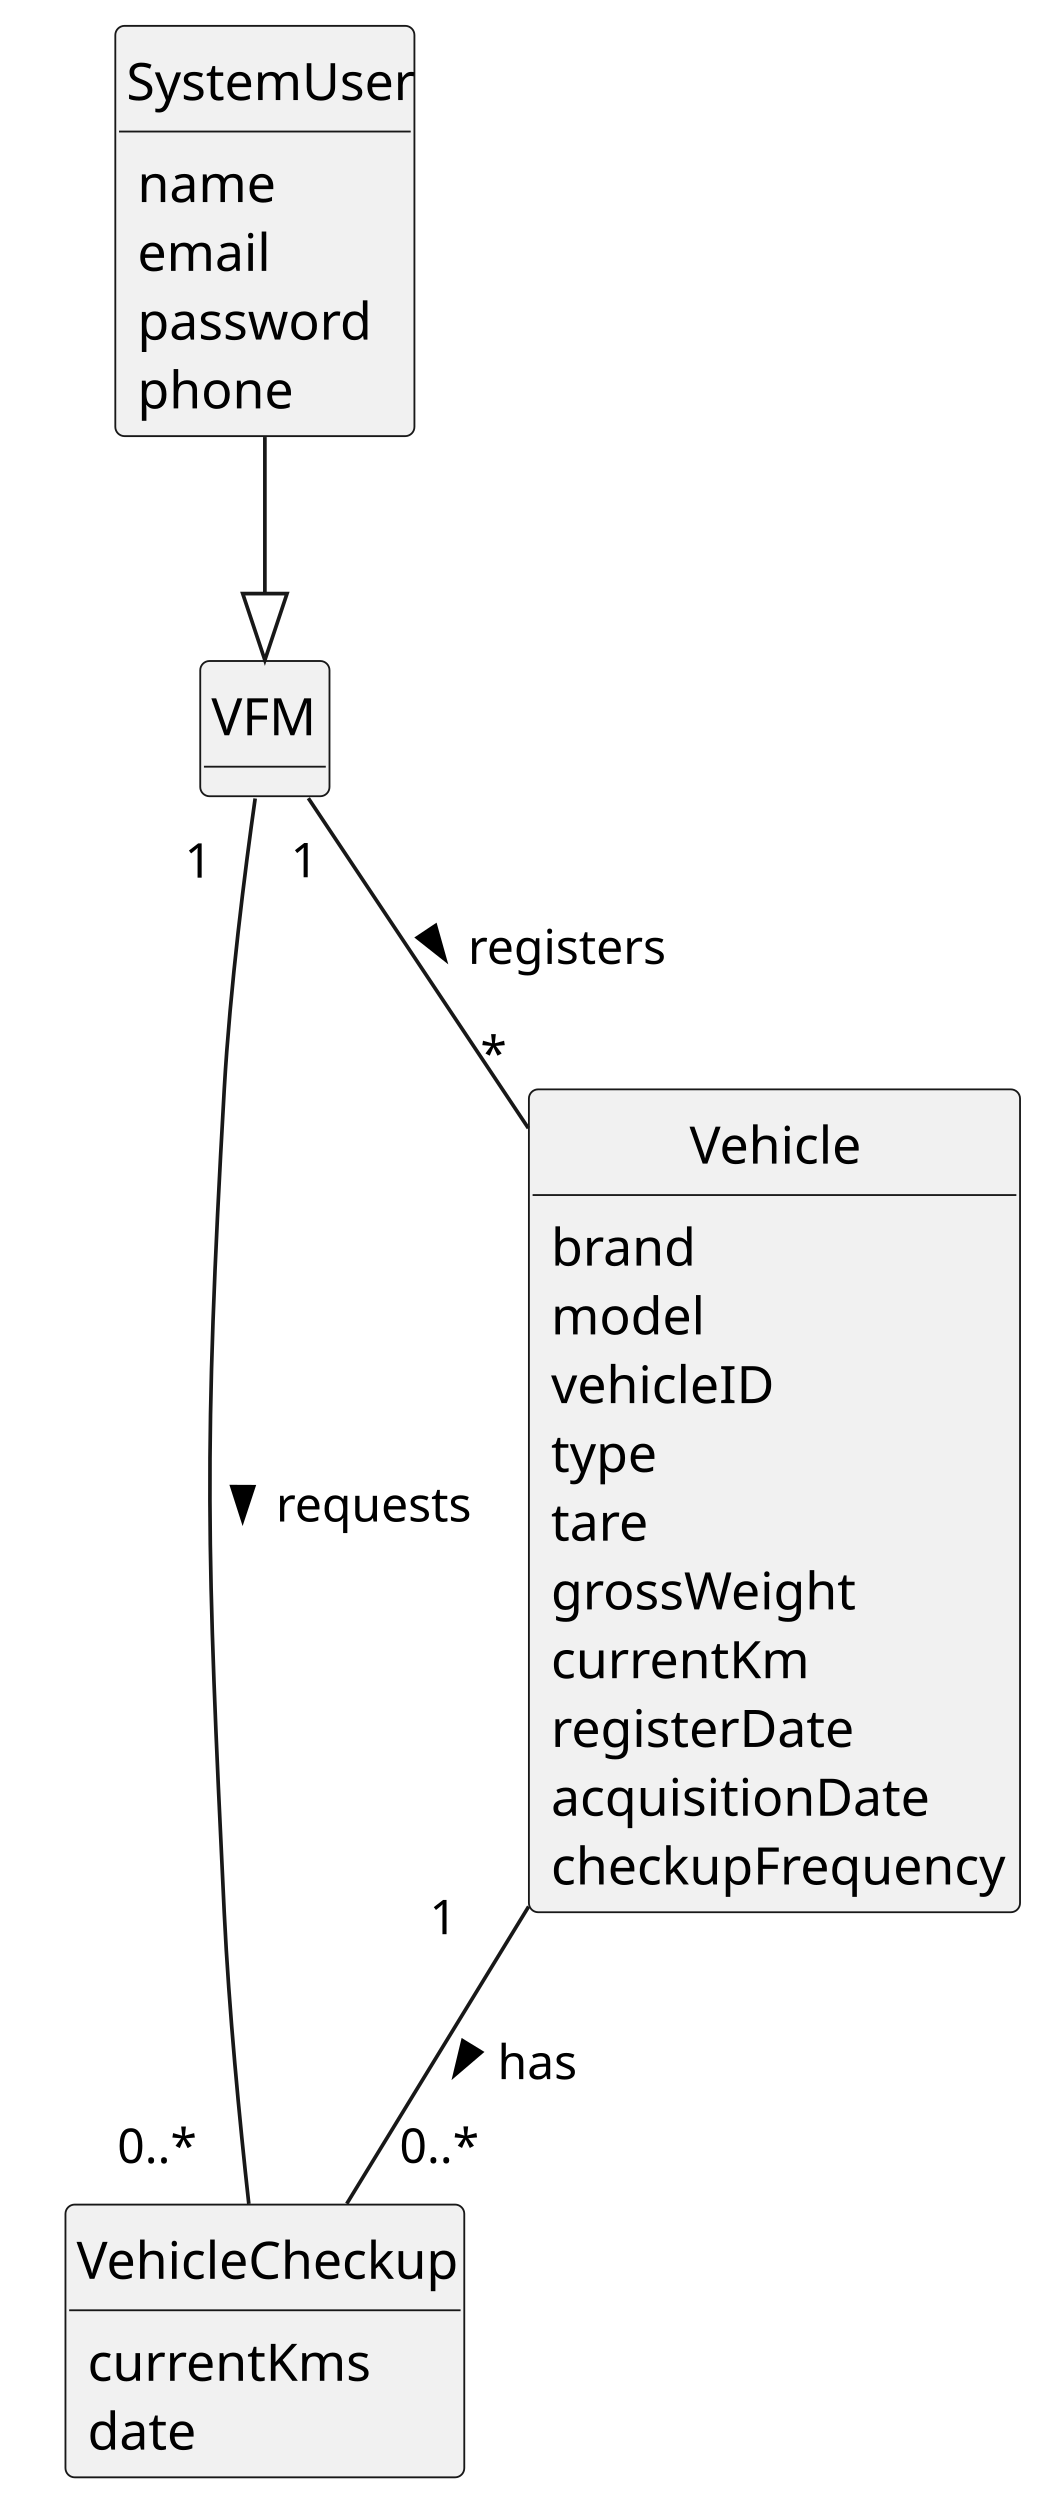
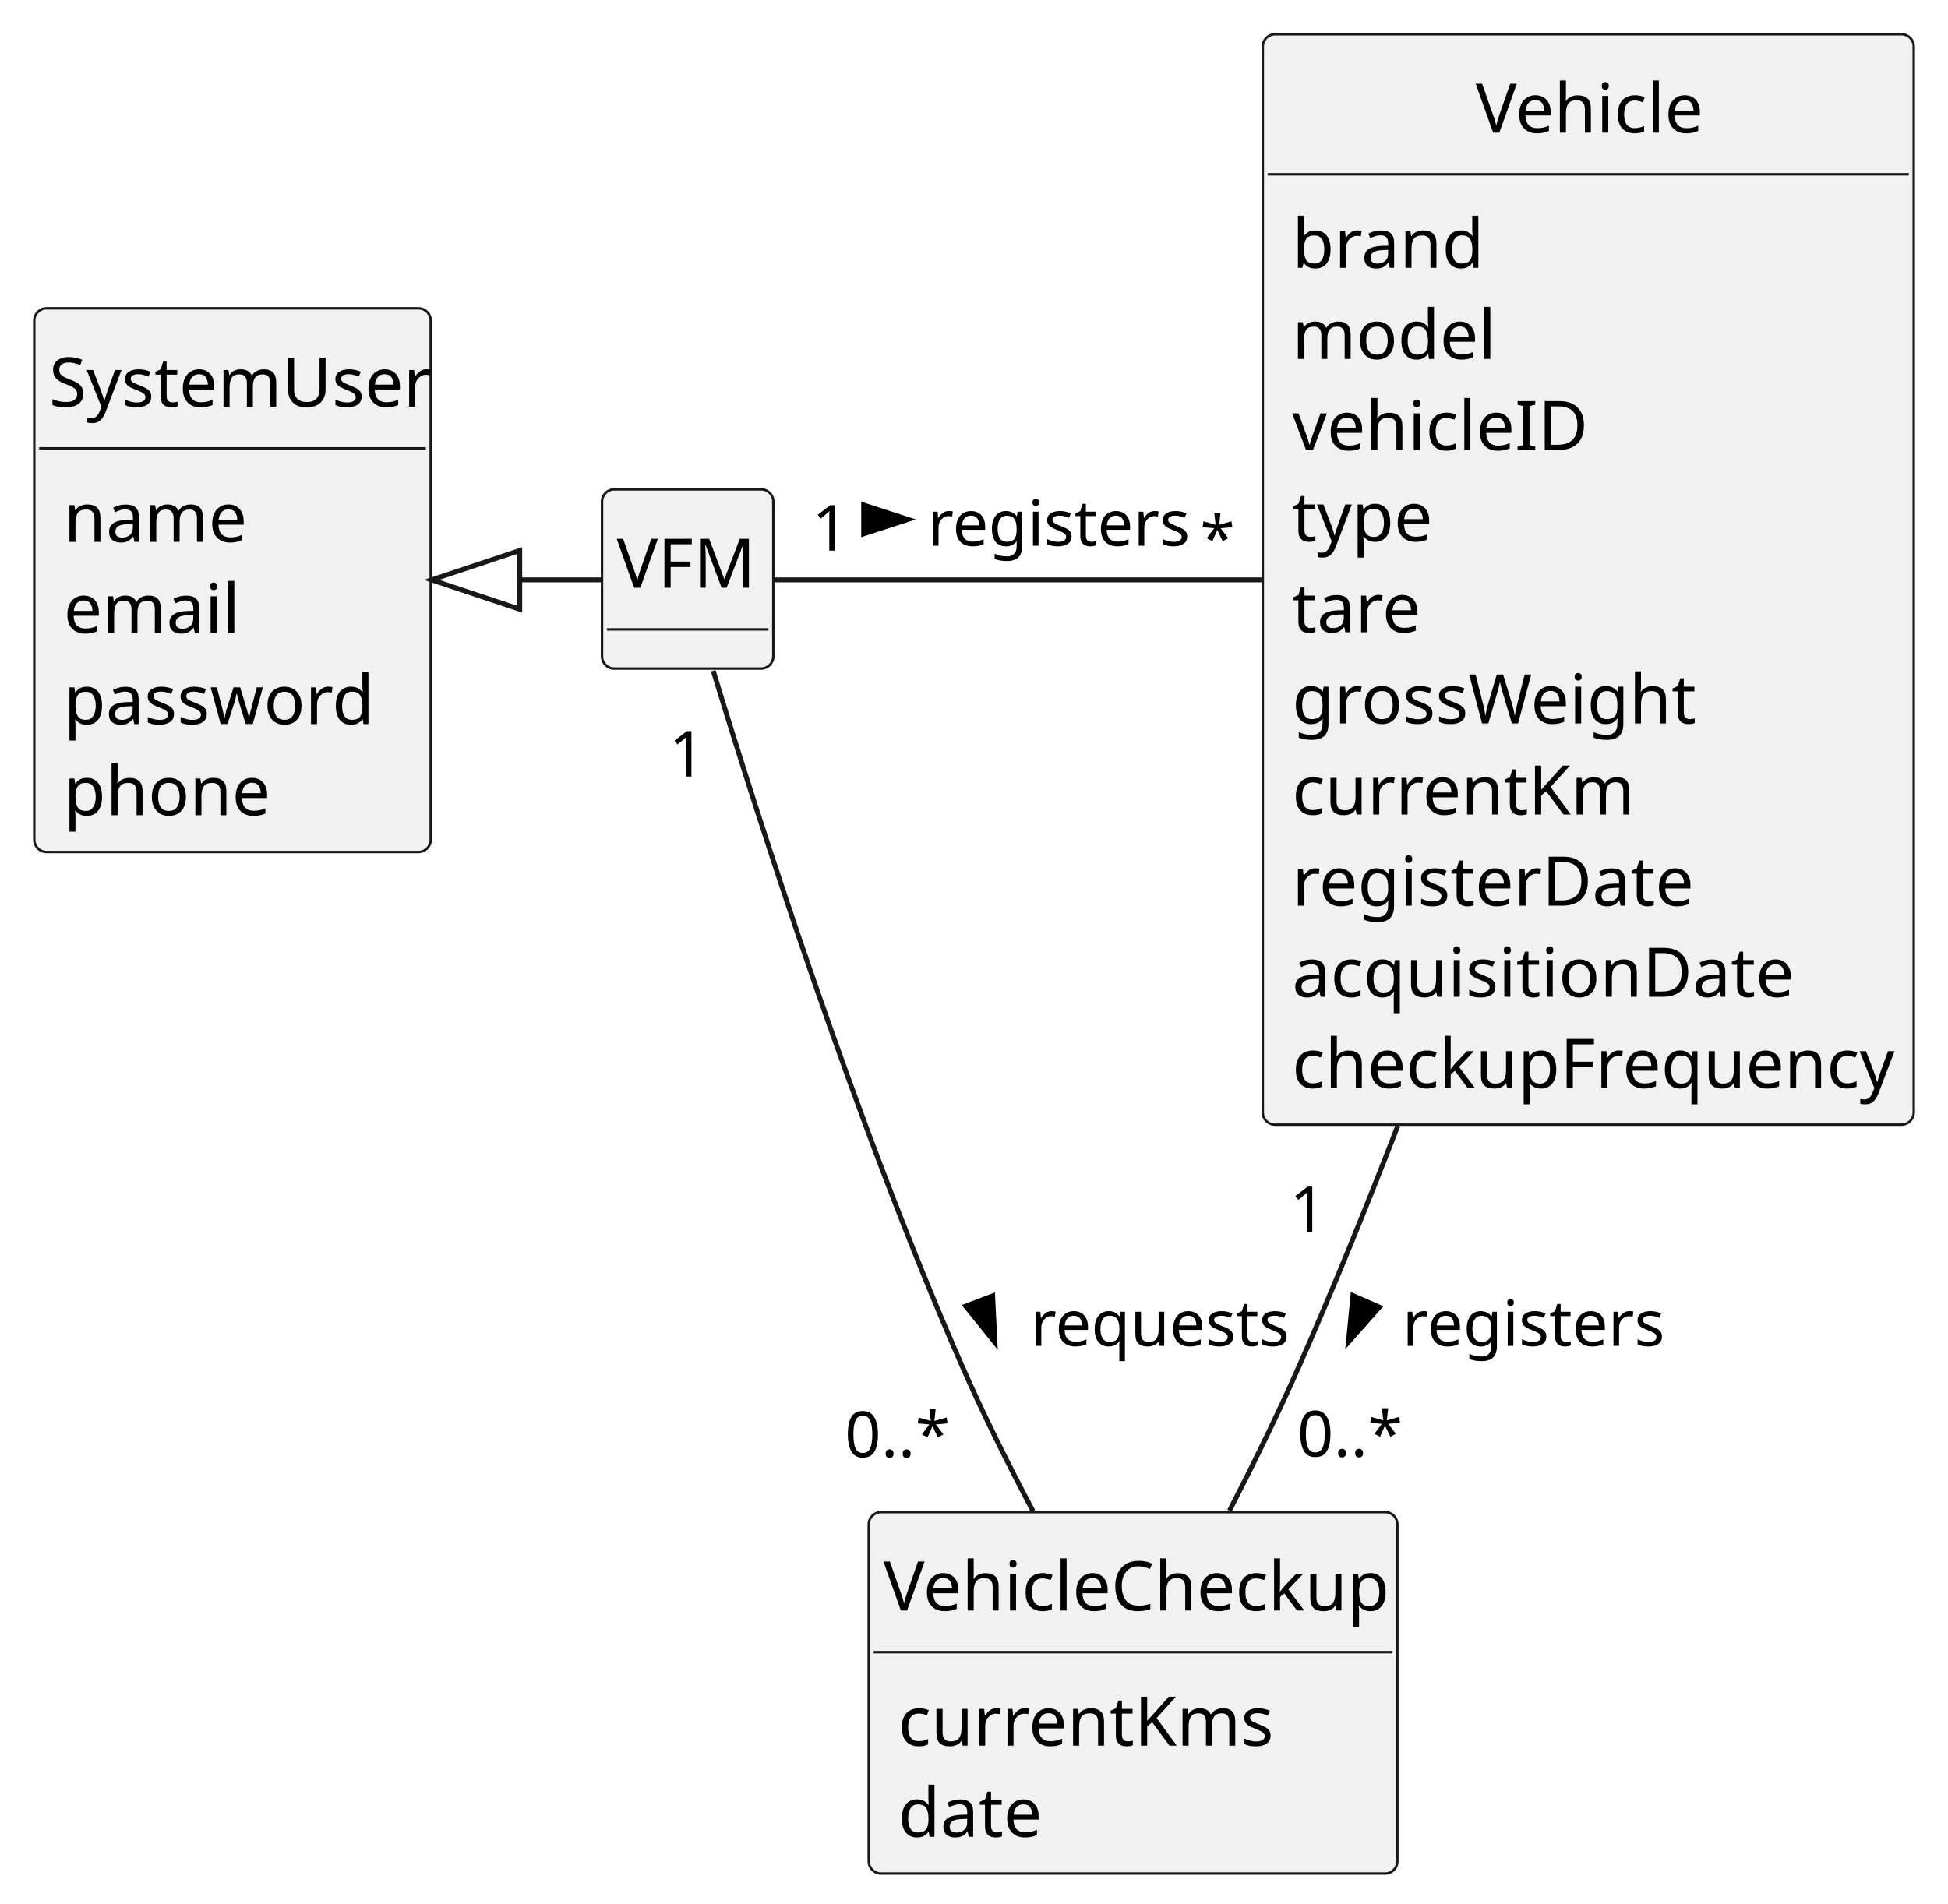
- <svg xmlns="http://www.w3.org/2000/svg" contentStyleType="text/css" height="677px" preserveAspectRatio="none" style="width:283px;height:677px;background:#FFFFFF;" version="1.1" viewBox="0 0 283 677" width="283px" zoomAndPan="magnify">
+ <svg xmlns="http://www.w3.org/2000/svg" contentStyleType="text/css" height="389px" preserveAspectRatio="none" style="width:398px;height:389px;background:#FFFFFF;" version="1.1" viewBox="0 0 398 389" width="398px" zoomAndPan="magnify">
  <defs />
  <g>
    <g id="elem_SystemUser">
-       <rect codeLine="13" fill="#F1F1F1" height="111.106" id="SystemUser" rx="2.5" ry="2.5" style="stroke:#181818;stroke-width:0.5;" width="81" x="31.227" y="7" />
-       <text fill="#000000" font-family="sans-serif" font-size="14" lengthAdjust="spacing" textLength="75" x="34.227" y="27.107">SystemUser</text>
-       <line style="stroke:#181818;stroke-width:0.5;" x1="32.227" x2="111.227" y1="35.621" y2="35.621" />
-       <text fill="#000000" font-family="sans-serif" font-size="14" lengthAdjust="spacing" textLength="35" x="37.227" y="54.728">name</text>
-       <text fill="#000000" font-family="sans-serif" font-size="14" lengthAdjust="spacing" textLength="33" x="37.227" y="73.35">email</text>
-       <text fill="#000000" font-family="sans-serif" font-size="14" lengthAdjust="spacing" textLength="60" x="37.227" y="91.971">password</text>
-       <text fill="#000000" font-family="sans-serif" font-size="14" lengthAdjust="spacing" textLength="40" x="37.227" y="110.592">phone</text>
+       <rect codeLine="13" fill="#F1F1F1" height="111.106" id="SystemUser" rx="2.5" ry="2.5" style="stroke:#181818;stroke-width:0.5;" width="81" x="7" y="63" />
+       <text fill="#000000" font-family="sans-serif" font-size="14" lengthAdjust="spacing" textLength="75" x="10" y="83.107">SystemUser</text>
+       <line style="stroke:#181818;stroke-width:0.5;" x1="8" x2="87" y1="91.621" y2="91.621" />
+       <text fill="#000000" font-family="sans-serif" font-size="14" lengthAdjust="spacing" textLength="35" x="13" y="110.728">name</text>
+       <text fill="#000000" font-family="sans-serif" font-size="14" lengthAdjust="spacing" textLength="33" x="13" y="129.35">email</text>
+       <text fill="#000000" font-family="sans-serif" font-size="14" lengthAdjust="spacing" textLength="60" x="13" y="147.971">password</text>
+       <text fill="#000000" font-family="sans-serif" font-size="14" lengthAdjust="spacing" textLength="40" x="13" y="166.592">phone</text>
    </g>
    <g id="elem_VFM">
-       <rect codeLine="20" fill="#F1F1F1" height="36.621" id="VFM" rx="2.5" ry="2.5" style="stroke:#181818;stroke-width:0.5;" width="35" x="54.227" y="179" />
-       <text fill="#000000" font-family="sans-serif" font-size="14" lengthAdjust="spacing" textLength="29" x="57.227" y="199.107">VFM</text>
-       <line style="stroke:#181818;stroke-width:0.5;" x1="55.227" x2="88.227" y1="207.621" y2="207.621" />
+       <rect codeLine="20" fill="#F1F1F1" height="36.621" id="VFM" rx="2.5" ry="2.5" style="stroke:#181818;stroke-width:0.5;" width="35" x="123" y="100" />
+       <text fill="#000000" font-family="sans-serif" font-size="14" lengthAdjust="spacing" textLength="29" x="126" y="120.107">VFM</text>
+       <line style="stroke:#181818;stroke-width:0.5;" x1="124" x2="157" y1="128.621" y2="128.621" />
    </g>
    <g id="elem_VehicleCheckup">
-       <rect codeLine="24" fill="#F1F1F1" height="73.863" id="VehicleCheckup" rx="2.5" ry="2.5" style="stroke:#181818;stroke-width:0.5;" width="108" x="17.727" y="597" />
-       <text fill="#000000" font-family="sans-serif" font-size="14" lengthAdjust="spacing" textLength="102" x="20.727" y="617.107">VehicleCheckup</text>
-       <line style="stroke:#181818;stroke-width:0.5;" x1="18.727" x2="124.727" y1="625.621" y2="625.621" />
-       <text fill="#000000" font-family="sans-serif" font-size="14" lengthAdjust="spacing" textLength="72" x="23.727" y="644.729">currentKms</text>
-       <text fill="#000000" font-family="sans-serif" font-size="14" lengthAdjust="spacing" textLength="28" x="23.727" y="663.35">date</text>
+       <rect codeLine="24" fill="#F1F1F1" height="73.863" id="VehicleCheckup" rx="2.5" ry="2.5" style="stroke:#181818;stroke-width:0.5;" width="108" x="177.5" y="309" />
+       <text fill="#000000" font-family="sans-serif" font-size="14" lengthAdjust="spacing" textLength="102" x="180.5" y="329.107">VehicleCheckup</text>
+       <line style="stroke:#181818;stroke-width:0.5;" x1="178.5" x2="284.5" y1="337.621" y2="337.621" />
+       <text fill="#000000" font-family="sans-serif" font-size="14" lengthAdjust="spacing" textLength="72" x="183.5" y="356.728">currentKms</text>
+       <text fill="#000000" font-family="sans-serif" font-size="14" lengthAdjust="spacing" textLength="28" x="183.5" y="375.35">date</text>
    </g>
    <g id="elem_Vehicle">
-       <rect codeLine="31" fill="#F1F1F1" height="222.832" id="Vehicle" rx="2.5" ry="2.5" style="stroke:#181818;stroke-width:0.5;" width="133" x="143.227" y="295" />
-       <text fill="#000000" font-family="sans-serif" font-size="14" lengthAdjust="spacing" textLength="46" x="186.727" y="315.107">Vehicle</text>
-       <line style="stroke:#181818;stroke-width:0.5;" x1="144.227" x2="275.227" y1="323.621" y2="323.621" />
-       <text fill="#000000" font-family="sans-serif" font-size="14" lengthAdjust="spacing" textLength="37" x="149.227" y="342.728">brand</text>
-       <text fill="#000000" font-family="sans-serif" font-size="14" lengthAdjust="spacing" textLength="38" x="149.227" y="361.35">model</text>
-       <text fill="#000000" font-family="sans-serif" font-size="14" lengthAdjust="spacing" textLength="57" x="149.227" y="379.971">vehicleID</text>
-       <text fill="#000000" font-family="sans-serif" font-size="14" lengthAdjust="spacing" textLength="27" x="149.227" y="398.592">type</text>
-       <text fill="#000000" font-family="sans-serif" font-size="14" lengthAdjust="spacing" textLength="25" x="149.227" y="417.213">tare</text>
-       <text fill="#000000" font-family="sans-serif" font-size="14" lengthAdjust="spacing" textLength="79" x="149.227" y="435.834">grossWeight</text>
-       <text fill="#000000" font-family="sans-serif" font-size="14" lengthAdjust="spacing" textLength="65" x="149.227" y="454.455">currentKm</text>
-       <text fill="#000000" font-family="sans-serif" font-size="14" lengthAdjust="spacing" textLength="78" x="149.227" y="473.076">registerDate</text>
-       <text fill="#000000" font-family="sans-serif" font-size="14" lengthAdjust="spacing" textLength="97" x="149.227" y="491.697">acquisitionDate</text>
-       <text fill="#000000" font-family="sans-serif" font-size="14" lengthAdjust="spacing" textLength="121" x="149.227" y="510.318">checkupFrequency</text>
+       <rect codeLine="30" fill="#F1F1F1" height="222.832" id="Vehicle" rx="2.5" ry="2.5" style="stroke:#181818;stroke-width:0.5;" width="133" x="258" y="7" />
+       <text fill="#000000" font-family="sans-serif" font-size="14" lengthAdjust="spacing" textLength="46" x="301.5" y="27.107">Vehicle</text>
+       <line style="stroke:#181818;stroke-width:0.5;" x1="259" x2="390" y1="35.621" y2="35.621" />
+       <text fill="#000000" font-family="sans-serif" font-size="14" lengthAdjust="spacing" textLength="37" x="264" y="54.728">brand</text>
+       <text fill="#000000" font-family="sans-serif" font-size="14" lengthAdjust="spacing" textLength="38" x="264" y="73.35">model</text>
+       <text fill="#000000" font-family="sans-serif" font-size="14" lengthAdjust="spacing" textLength="57" x="264" y="91.971">vehicleID</text>
+       <text fill="#000000" font-family="sans-serif" font-size="14" lengthAdjust="spacing" textLength="27" x="264" y="110.592">type</text>
+       <text fill="#000000" font-family="sans-serif" font-size="14" lengthAdjust="spacing" textLength="25" x="264" y="129.213">tare</text>
+       <text fill="#000000" font-family="sans-serif" font-size="14" lengthAdjust="spacing" textLength="79" x="264" y="147.834">grossWeight</text>
+       <text fill="#000000" font-family="sans-serif" font-size="14" lengthAdjust="spacing" textLength="65" x="264" y="166.455">currentKm</text>
+       <text fill="#000000" font-family="sans-serif" font-size="14" lengthAdjust="spacing" textLength="78" x="264" y="185.076">registerDate</text>
+       <text fill="#000000" font-family="sans-serif" font-size="14" lengthAdjust="spacing" textLength="97" x="264" y="203.697">acquisitionDate</text>
+       <text fill="#000000" font-family="sans-serif" font-size="14" lengthAdjust="spacing" textLength="121" x="264" y="222.318">checkupFrequency</text>
    </g>
    <g id="link_VFM_Vehicle">
-       <path codeLine="46" d="M83.497,216.15 C96.987,236.39 120.207,271.21 143.077,305.52 " fill="none" id="VFM-Vehicle" style="stroke:#181818;stroke-width:1.0;" />
-       <polygon fill="#000000" points="120.501,259.806,117.929,250.65,113.038,253.91,120.501,259.806" style="stroke:#000000;stroke-width:1.0;" />
-       <text fill="#000000" font-family="sans-serif" font-size="13" lengthAdjust="spacing" textLength="50" x="126.727" y="261.028">registers</text>
-       <text fill="#000000" font-family="sans-serif" font-size="13" lengthAdjust="spacing" textLength="7" x="78.72" y="237.565">1</text>
-       <text fill="#000000" font-family="sans-serif" font-size="13" lengthAdjust="spacing" textLength="5" x="130.082" y="289.916">*</text>
+       <path codeLine="45" d="M158.14,118.5 C180.99,118.5 222.11,118.5 257.75,118.5 " fill="none" id="VFM-Vehicle" style="stroke:#181818;stroke-width:1.0;" />
+       <polygon fill="#000000" points="185.5,106.145,176.455,103.207,176.455,109.084,185.5,106.145" style="stroke:#000000;stroke-width:1.0;" />
+       <text fill="#000000" font-family="sans-serif" font-size="13" lengthAdjust="spacing" textLength="50" x="189.5" y="111.528">registers</text>
+       <text fill="#000000" font-family="sans-serif" font-size="13" lengthAdjust="spacing" textLength="7" x="165.935" y="112.517">1</text>
+       <text fill="#000000" font-family="sans-serif" font-size="13" lengthAdjust="spacing" textLength="5" x="245.176" y="114.624">*</text>
    </g>
    <g id="link_Vehicle_VehicleCheckup">
-       <path codeLine="47" d="M143.157,516.29 C125.377,545.34 107.377,574.75 93.897,596.78 " fill="none" id="Vehicle-VehicleCheckup" style="stroke:#181818;stroke-width:1.0;" />
-       <polygon fill="#000000" points="123.117,561.91,130.346,555.729,125.332,552.661,123.117,561.91" style="stroke:#000000;stroke-width:1.0;" />
-       <text fill="#000000" font-family="sans-serif" font-size="13" lengthAdjust="spacing" textLength="21" x="134.727" y="563.028">has</text>
-       <text fill="#000000" font-family="sans-serif" font-size="13" lengthAdjust="spacing" textLength="7" x="116.313" y="523.788">1</text>
-       <text fill="#000000" font-family="sans-serif" font-size="13" lengthAdjust="spacing" textLength="20" x="108.178" y="585.702">0..*</text>
+       <path codeLine="46" d="M285.6,230.03 C279.21,246.57 272.4,263.33 265.5,279 C261.19,288.79 256.1,299.17 251.19,308.73 " fill="none" id="Vehicle-VehicleCheckup" style="stroke:#181818;stroke-width:1.0;" />
+       <polygon fill="#000000" points="275.497,274.227,281.813,267.117,276.428,264.762,275.497,274.227" style="stroke:#000000;stroke-width:1.0;" />
+       <text fill="#000000" font-family="sans-serif" font-size="13" lengthAdjust="spacing" textLength="50" x="286.5" y="275.028">registers</text>
+       <text fill="#000000" font-family="sans-serif" font-size="13" lengthAdjust="spacing" textLength="7" x="263.499" y="251.762">1</text>
+       <text fill="#000000" font-family="sans-serif" font-size="13" lengthAdjust="spacing" textLength="20" x="265.029" y="297.644">0..*</text>
    </g>
    <g id="link_VFM_VehicleCheckup">
-       <path codeLine="48" d="M69.097,216.23 C66.367,235.55 62.297,267.39 60.727,295 C55.107,393.95 56.007,419 60.727,518 C61.997,544.44 64.877,574.19 67.377,596.81 " fill="none" id="VFM-VehicleCheckup" style="stroke:#181818;stroke-width:1.0;" />
-       <polygon fill="#000000" points="65.705,411.646,68.685,402.614,62.807,402.587,65.705,411.646" style="stroke:#000000;stroke-width:1.0;" />
-       <text fill="#000000" font-family="sans-serif" font-size="13" lengthAdjust="spacing" textLength="50" x="74.727" y="412.028">requests</text>
-       <text fill="#000000" font-family="sans-serif" font-size="13" lengthAdjust="spacing" textLength="7" x="50" y="237.666">1</text>
-       <text fill="#000000" font-family="sans-serif" font-size="13" lengthAdjust="spacing" textLength="20" x="31.753" y="585.738">0..*</text>
+       <path codeLine="47" d="M145.72,137.06 C154.76,166.79 174.49,228.73 196.5,279 C200.82,288.86 206.01,299.27 211.07,308.83 " fill="none" id="VFM-VehicleCheckup" style="stroke:#181818;stroke-width:1.0;" />
+       <polygon fill="#000000" points="203.278,274.319,202.809,264.82,197.315,266.91,203.278,274.319" style="stroke:#000000;stroke-width:1.0;" />
+       <text fill="#000000" font-family="sans-serif" font-size="13" lengthAdjust="spacing" textLength="50" x="210.5" y="275.028">requests</text>
+       <text fill="#000000" font-family="sans-serif" font-size="13" lengthAdjust="spacing" textLength="7" x="136.656" y="158.685">1</text>
+       <text fill="#000000" font-family="sans-serif" font-size="13" lengthAdjust="spacing" textLength="20" x="172.581" y="297.761">0..*</text>
    </g>
    <g id="link_SystemUser_VFM">
-       <path codeLine="49" d="M71.727,118.36 C71.727,139.97 71.727,145.28 71.727,160.75 " fill="none" id="SystemUser-to-VFM" style="stroke:#181818;stroke-width:1.0;" />
-       <polygon fill="none" points="71.727,178.75,77.727,160.75,65.727,160.75,71.727,178.75" style="stroke:#181818;stroke-width:1.0;" />
+       <path codeLine="48" d="M106.19,118.5 C117.77,118.5 111.35,118.5 122.93,118.5 " fill="none" id="SystemUser-backto-VFM" style="stroke:#181818;stroke-width:1.0;" />
+       <polygon fill="none" points="88.19,118.5,106.19,124.5,106.19,112.5,88.19,118.5" style="stroke:#181818;stroke-width:1.0;" />
    </g>
  </g>
</svg>
